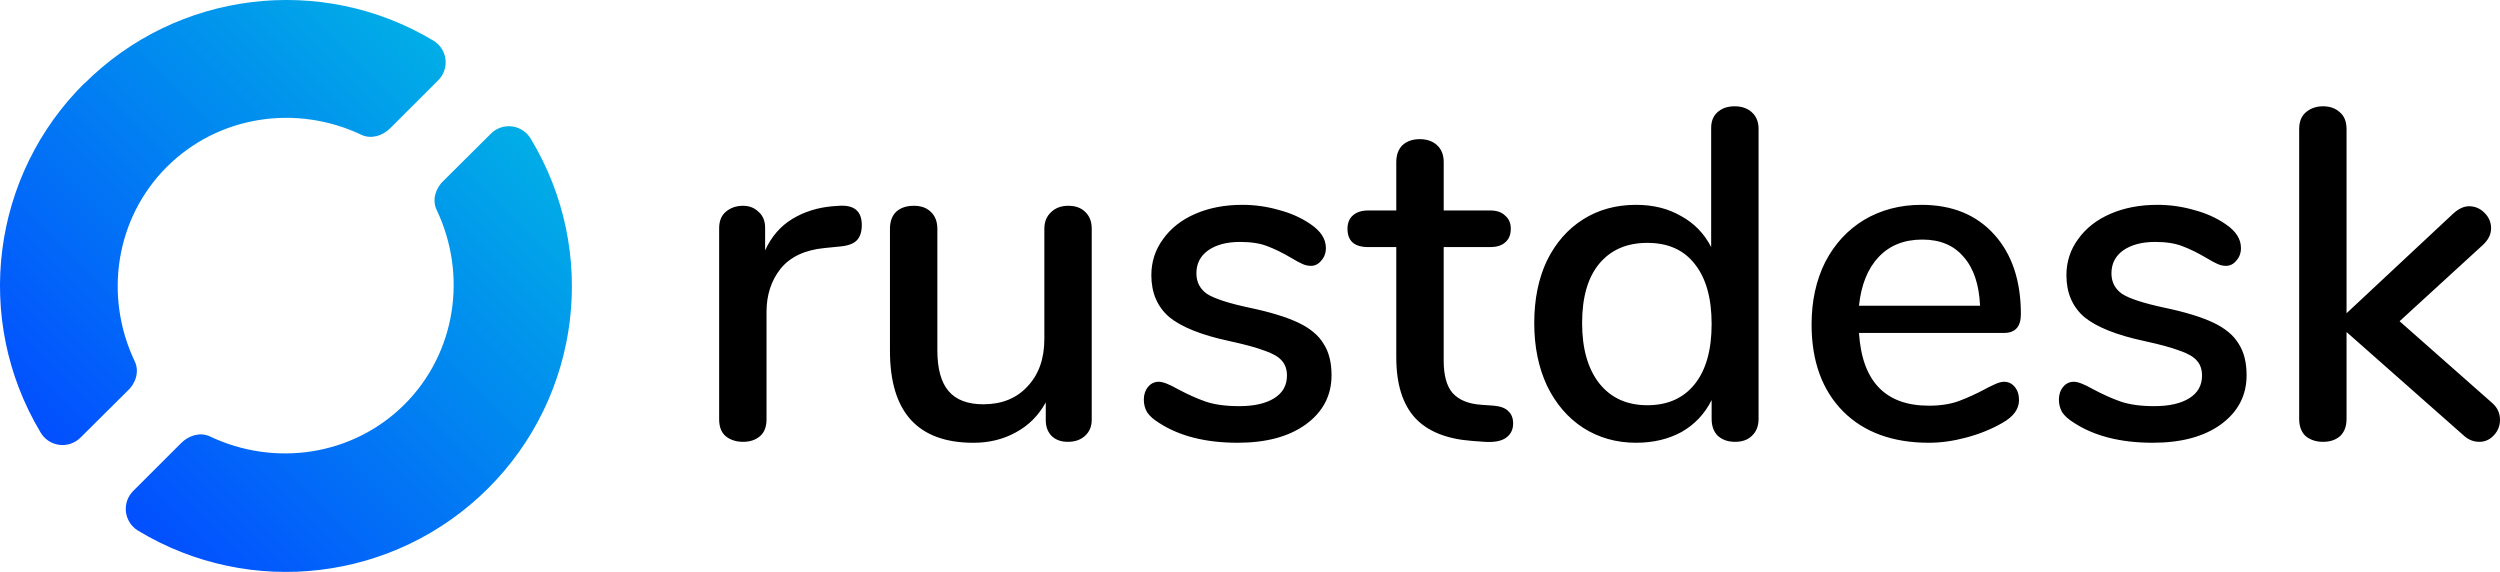
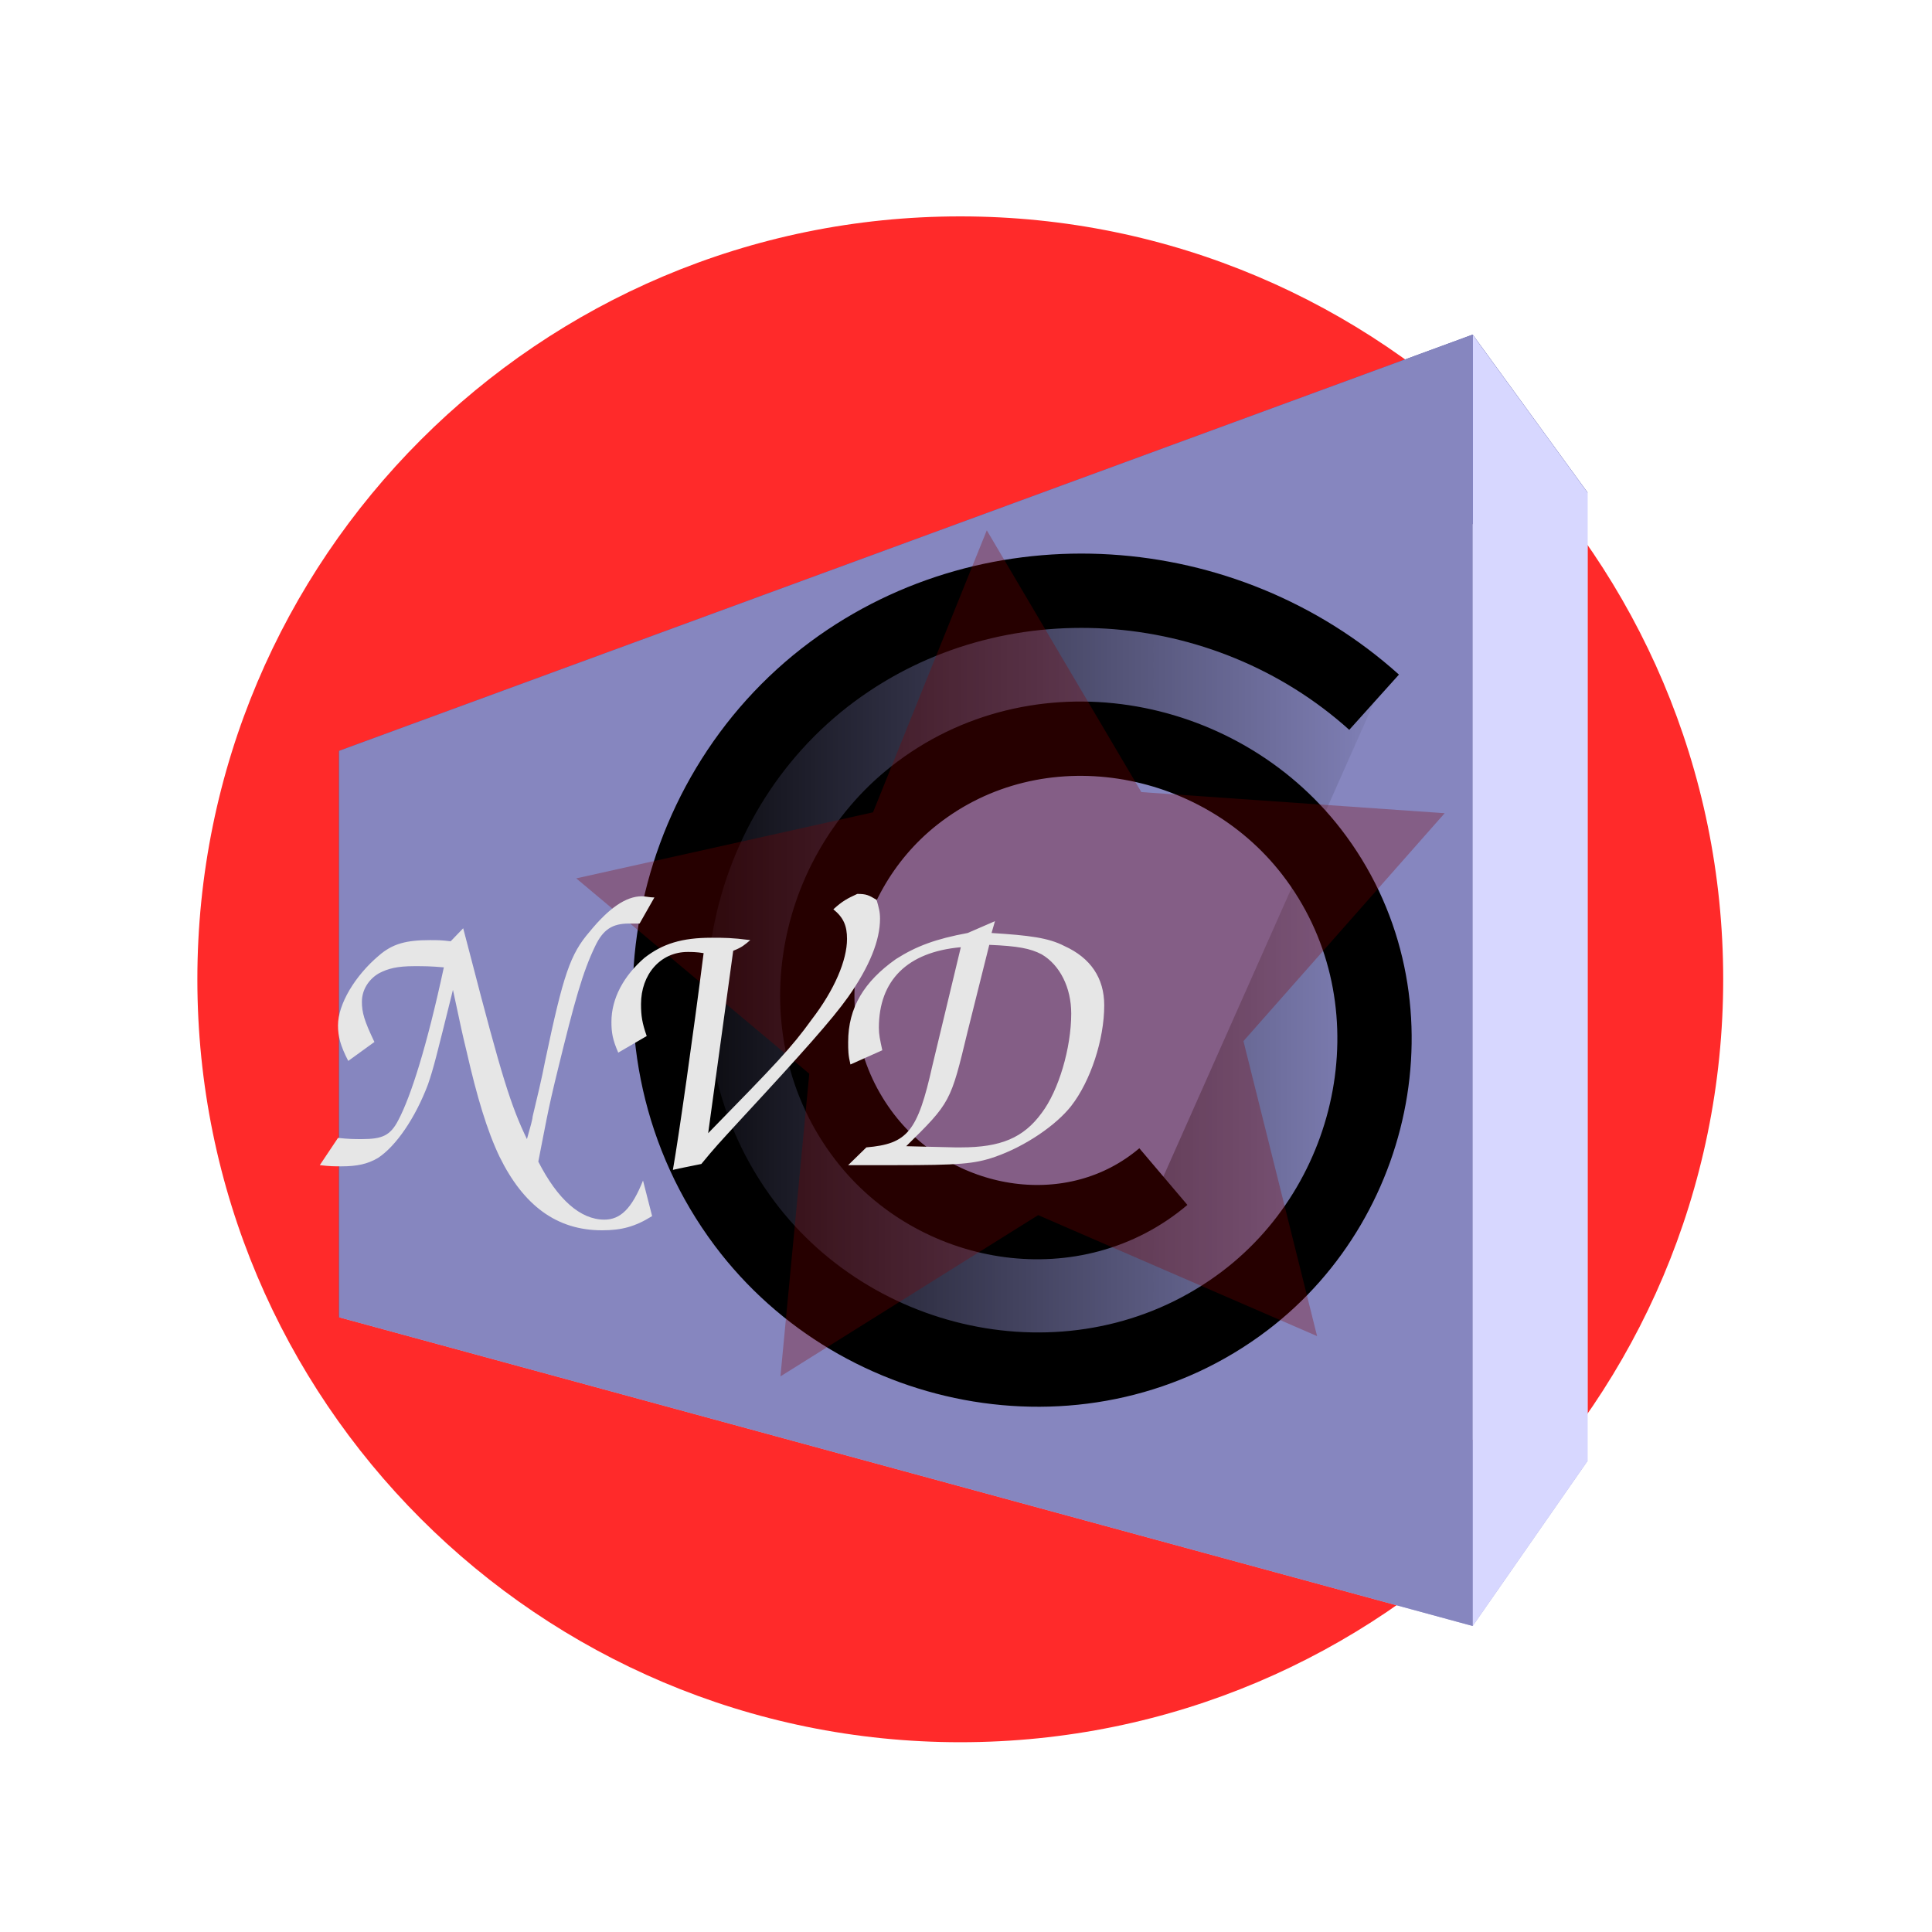
- <svg xmlns="http://www.w3.org/2000/svg" xmlns:xlink="http://www.w3.org/1999/xlink" viewBox="66.993 897.484 113.652 26">
-   <defs>
-     <linearGradient id="a" x1=".148" x2=".845" y1=".851" y2=".154" gradientTransform="matrix(26.301 0 0 26.331 90.674 911.757)" gradientUnits="userSpaceOnUse">
-       <stop offset="0" stop-color="#004ba6" style="stop-color:#024eff;stop-opacity:1" />
-       <stop offset="1" stop-color="#00bfe1" style="stop-color:#01aee6;stop-opacity:1" />
+ <svg xmlns="http://www.w3.org/2000/svg" xmlns:xlink="http://www.w3.org/1999/xlink" xml:space="preserve" viewBox="66.993 897.484 26 26" version="1.1" id="svg2">
+   <linearGradient id="a" x1=".148" x2=".845" y1=".851" y2=".154" gradientTransform="matrix(26.301 0 0 26.331 90.674 911.757)" gradientUnits="userSpaceOnUse">
+     <stop offset="0" stop-color="#0071ff" id="stop1" />
+     <stop offset="1" stop-color="#00bfe1" id="stop2" />
+   </linearGradient>
+   <defs id="defs2">
+     <linearGradient id="swatch22">
+       <stop style="stop-color:#ffffff;stop-opacity:1;" offset="0" id="stop22" />
    </linearGradient>
-     <linearGradient xlink:href="#a" id="c" x1=".148" x2=".845" y1=".851" y2=".154" gradientTransform="matrix(26.00048 0 0 25.99935 66.993 897.485)" gradientUnits="userSpaceOnUse" />
+     <linearGradient id="linearGradient11">
+       <stop style="stop-color:#000000;stop-opacity:1;" offset="0" id="stop11" />
+       <stop style="stop-color:#000000;stop-opacity:0;" offset="1" id="stop12" />
+     </linearGradient>
+     <linearGradient xlink:href="#a" id="b" x1=".148" x2=".845" y1=".851" y2=".154" gradientTransform="matrix(26.00048,0,0,25.99935,67.60597,899.0685)" gradientUnits="userSpaceOnUse" />
+     <linearGradient xlink:href="#linearGradient11" id="linearGradient12" x1="8.511" y1="13.19" x2="18.998" y2="13.19" gradientUnits="userSpaceOnUse" />
+     <meshgradient id="meshgradient29" gradientUnits="userSpaceOnUse" x="71.373" y="908.444">
+       <meshrow id="meshrow29">
+         <meshpatch id="meshpatch29">
+           <stop path="c 5.22,0  10.439,0  15.659,0" style="stop-color:#000000;stop-opacity:1" id="stop30" />
+           <stop path="c 0,1.62  0,3.24  0,4.859" style="stop-color:#ffffff;stop-opacity:1" id="stop31" />
+           <stop path="c -5.22,0  -10.439,0  -15.659,0" style="stop-color:#000000;stop-opacity:1" id="stop32" />
+           <stop path="c 0,-1.62  0,-3.24  0,-4.859" style="stop-color:#ffffff;stop-opacity:1" id="stop33" />
+         </meshpatch>
+       </meshrow>
+     </meshgradient>
  </defs>
-   <linearGradient id="b" x1=".148" x2=".845" y1=".851" y2=".154" gradientTransform="matrix(26.301 0 0 26.331 90.674 911.757)" gradientUnits="userSpaceOnUse">
-     <stop offset="0" stop-color="#004ba6" style="stop-color:#0071ff;stop-opacity:1" />
-     <stop offset="1" stop-color="#00bfe1" style="stop-color:#00bfe1;stop-opacity:1" />
-   </linearGradient>
-   <path d="M105.147 906.839q1.024-.064 1.024.875 0 .469-.235.704-.234.234-.81.277l-.64.064q-1.344.128-2.006.939-.64.81-.64 1.962v4.886q0 .512-.298.768-.3.256-.768.256-.47 0-.79-.256-.298-.256-.298-.768v-8.683q0-.49.298-.747.32-.277.79-.277.426 0 .704.277.298.256.298.726v1.024q.427-.939 1.238-1.43.81-.49 1.834-.576zm10.411 0q.49 0 .768.277.298.278.298.768v8.683q0 .448-.298.725-.3.278-.79.278-.448 0-.725-.256-.277-.278-.277-.726v-.81q-.491.896-1.366 1.365-.853.47-1.92.47-3.797 0-3.797-4.182v-5.547q0-.49.277-.768.299-.277.81-.277.492 0 .769.277.299.278.299.768v5.526q0 1.258.512 1.856.512.597 1.578.597 1.259 0 2.006-.81.768-.811.768-2.155v-5.014q0-.469.298-.746.299-.299.79-.299zm7.701 10.773q-2.176 0-3.563-.896-.384-.234-.554-.49-.15-.256-.15-.576 0-.342.192-.576.192-.235.49-.235.278 0 .876.341.64.342 1.237.555.619.213 1.536.213 1.024 0 1.6-.362.576-.363.576-1.024 0-.427-.235-.683-.213-.256-.768-.448-.554-.213-1.642-.448-1.878-.405-2.71-1.088-.81-.704-.81-1.899 0-.917.533-1.642.533-.747 1.472-1.152.939-.406 2.133-.406.854 0 1.664.235.81.213 1.43.64.703.47.703 1.088 0 .341-.213.576-.192.235-.47.235-.191 0-.383-.086-.192-.085-.512-.277-.576-.341-1.088-.533-.49-.192-1.237-.192-.896 0-1.451.384-.533.384-.533 1.045 0 .597.49.939.512.32 1.899.618 1.43.299 2.24.683.81.384 1.152.96.363.555.363 1.43 0 1.386-1.174 2.24-1.152.831-3.093.831zm11.648-1.685q.47.043.661.256.213.192.213.555 0 .426-.34.66-.32.214-.96.172l-.577-.043q-1.728-.128-2.581-1.045-.854-.94-.854-2.752v-5.014h-1.28q-.938 0-.938-.832 0-.384.234-.597.256-.235.704-.235h1.28v-2.197q0-.49.278-.768.298-.277.79-.277.49 0 .788.277.3.277.3.768v2.197h2.111q.448 0 .683.235.256.213.256.597 0 .406-.256.619-.235.213-.683.213h-2.112v5.163q0 1.003.405 1.472.427.47 1.28.533zm10.943-13.611q.491 0 .79.278.299.277.299.746v13.184q0 .491-.299.768-.277.278-.768.278-.49 0-.79-.278-.277-.277-.277-.768v-.853q-.469.939-1.365 1.45-.896.491-2.07.491-1.343 0-2.41-.682-1.045-.683-1.643-1.92-.576-1.238-.576-2.838 0-1.621.576-2.837.598-1.216 1.643-1.877 1.045-.662 2.41-.662 1.174 0 2.049.512.896.491 1.365 1.408v-5.418q0-.448.277-.704.3-.278.79-.278zm-3.967 13.59q1.386 0 2.154-.96t.768-2.731q0-1.77-.768-2.73-.746-.96-2.154-.96t-2.198.96q-.768.938-.768 2.687 0 1.75.79 2.752.79.982 2.176.982zm16.213-1.067q.299 0 .49.235.193.234.193.597 0 .619-.768 1.045-.747.427-1.643.662-.875.234-1.685.234-2.475 0-3.904-1.429-1.43-1.45-1.43-3.947 0-1.6.619-2.837.64-1.237 1.77-1.92 1.153-.683 2.603-.683 2.091 0 3.307 1.344 1.216 1.344 1.216 3.627 0 .853-.768.853h-6.592q.213 3.307 3.179 3.307.789 0 1.365-.213.576-.214 1.216-.555.064-.043.341-.17.299-.15.491-.15zm-3.712-6.464q-1.237 0-1.984.79-.747.789-.896 2.218h5.504q-.064-1.45-.747-2.219-.661-.789-1.877-.789zm10.475 9.237q-2.176 0-3.563-.896-.384-.234-.555-.49-.149-.256-.149-.576 0-.342.192-.576.192-.235.49-.235.278 0 .875.341.64.342 1.238.555.618.213 1.536.213 1.024 0 1.6-.362.576-.363.576-1.024 0-.427-.235-.683-.213-.256-.768-.448-.555-.213-1.643-.448-1.877-.405-2.709-1.088-.81-.704-.81-1.899 0-.917.533-1.642.533-.747 1.472-1.152.938-.406 2.133-.406.853 0 1.664.235.81.213 1.43.64.703.47.703 1.088 0 .341-.213.576-.192.235-.47.235-.191 0-.383-.086-.192-.085-.512-.277-.576-.341-1.088-.533-.491-.192-1.238-.192-.896 0-1.45.384-.534.384-.534 1.045 0 .597.491.939.512.32 1.899.618 1.429.299 2.24.683.81.384 1.152.96.362.555.362 1.43 0 1.386-1.173 2.24-1.152.831-3.093.831zm15.402-1.834q.384.32.384.789 0 .405-.277.704-.277.299-.661.299-.406 0-.726-.3l-5.312-4.692v3.946q0 .512-.298.79-.299.256-.768.256-.47 0-.79-.256-.298-.278-.298-.79v-13.162q0-.512.298-.768.32-.278.79-.278.469 0 .768.278.298.256.298.768v8.362l4.864-4.544q.363-.32.704-.32.406 0 .704.299.299.299.299.704 0 .405-.363.747l-3.797 3.477z" />
-   <path fill="url(#b)" d="m89.318 903.552-2.135 2.122c-.376.337-.558.879-.347 1.337 1.422 2.976.882 6.524-1.452 8.856-2.335 2.331-5.887 2.87-8.866 1.449-.439-.197-.954-.03-1.292.312l-2.17 2.167a1.154 1.154 0 0 0 .208 1.81 13.005 13.005 0 0 0 15.91-1.912 12.97 12.97 0 0 0 1.956-15.887 1.154 1.154 0 0 0-1.812-.254zm-18.467-2.305a12.969 12.969 0 0 0-2.02 15.885 1.154 1.154 0 0 0 1.812.254l2.124-2.11c.385-.336.572-.884.359-1.348-1.423-2.976-.884-6.524 1.451-8.856 2.334-2.332 5.887-2.871 8.866-1.45.434.194.942.033 1.281-.3l2.182-2.18a1.152 1.152 0 0 0-.208-1.81 13.009 13.009 0 0 0-15.893 1.973z" style="fill:url(#c);stroke-width:.988" />
+   <circle style="fill:#ff2a2a" id="path2" cx="79.916" cy="910.663" r="10.267" />
+   <g id="g3" style="fill:#ff2a2a">
+     <path id="path8" style="fill:#e9e9ff;fill-rule:evenodd;stroke:none;stroke-linejoin:round" d="m 74.292,907.959 14.066,-3.845 v 13.03 l -14.066,-2.536 z" points="88.358,904.114 88.358,917.144 74.292,914.608 74.292,907.959 " />
+     <path id="path3" style="fill:#353564;fill-rule:evenodd;stroke:none;stroke-linejoin:round" d="m 71.555,907.589 v 7.622 l 2.737,-0.604 v -6.649 z" points="71.555,915.211 74.292,914.608 74.292,907.959 71.555,907.589 " />
+     <path id="path7" style="fill:#afafde;fill-rule:evenodd;stroke:none;stroke-linejoin:round" d="m 71.555,915.211 15.257,4.155 1.547,-2.223 -14.066,-2.536 z" points="86.811,919.367 88.358,917.144 74.292,914.608 71.555,915.211 " />
+     <path id="path4" style="fill:#4d4d9f;fill-rule:evenodd;stroke:none;stroke-linejoin:round" d="m 71.555,907.589 15.257,-5.602 1.547,2.126 -14.066,3.845 z" points="86.811,901.988 88.358,904.114 74.292,907.959 71.555,907.589 " />
+     <path id="path6" style="fill:#d7d7ff;fill-rule:evenodd;stroke:none;stroke-linejoin:round" d="m 86.811,901.988 v 17.379 l 1.547,-2.223 v -13.03 z" points="86.811,919.367 88.358,917.144 88.358,904.114 86.811,901.988 " />
+     <path id="path5" style="fill:#8686bf;fill-rule:evenodd;stroke:none;stroke-linejoin:round" d="m 71.555,907.589 15.257,-5.602 v 17.379 L 71.555,915.211 Z" points="86.811,901.988 86.811,919.367 71.555,915.211 71.555,907.589 " />
+   </g>
+   <path style="fill:url(#linearGradient12);fill-rule:evenodd;stroke:#000000;fill-opacity:1" id="path9" d="m 15.656,15.834 c -1.192,1.011 -3.007,0.713 -3.967,-0.466 -1.158,-1.422 -0.795,-3.548 0.611,-4.659 1.651,-1.305 4.089,-0.877 5.351,0.755 1.453,1.88 0.96,4.631 -0.899,6.042 -2.109,1.601 -5.172,1.043 -6.734,-1.043 -1.749,-2.337 -1.126,-5.714 1.187,-7.426 2.186,-1.617 5.282,-1.39 7.287,0.413" transform="translate(66.993,897.484)" />
+   <path style="fill:#800000;fill-opacity:0.299" id="path10" d="M 11.493,18.185 7.739,16.557 4.271,18.727 4.659,14.654 1.523,12.025 5.517,11.136 7.048,7.341 l 2.08,3.523 4.082,0.284 -2.708,3.067 z" transform="translate(73.22483,897.2797)" />
+   <text xml:space="preserve" style="font-size:5.228px;fill:#e6e6e6;fill-opacity:1;stroke-width:0.98" x="72.533" y="895.115" id="text11" transform="scale(0.9802324,1.020166)">
+     <tspan id="tspan11" x="72.533" y="895.115" style="font-style:normal;font-variant:normal;font-weight:normal;font-stretch:normal;font-size:5.228px;font-family:IranNastaliq;-inkscape-font-specification:IranNastaliq;fill:#e6e6e6;fill-opacity:1;stroke-width:0.98">NVD</tspan>
+   </text>
</svg>
